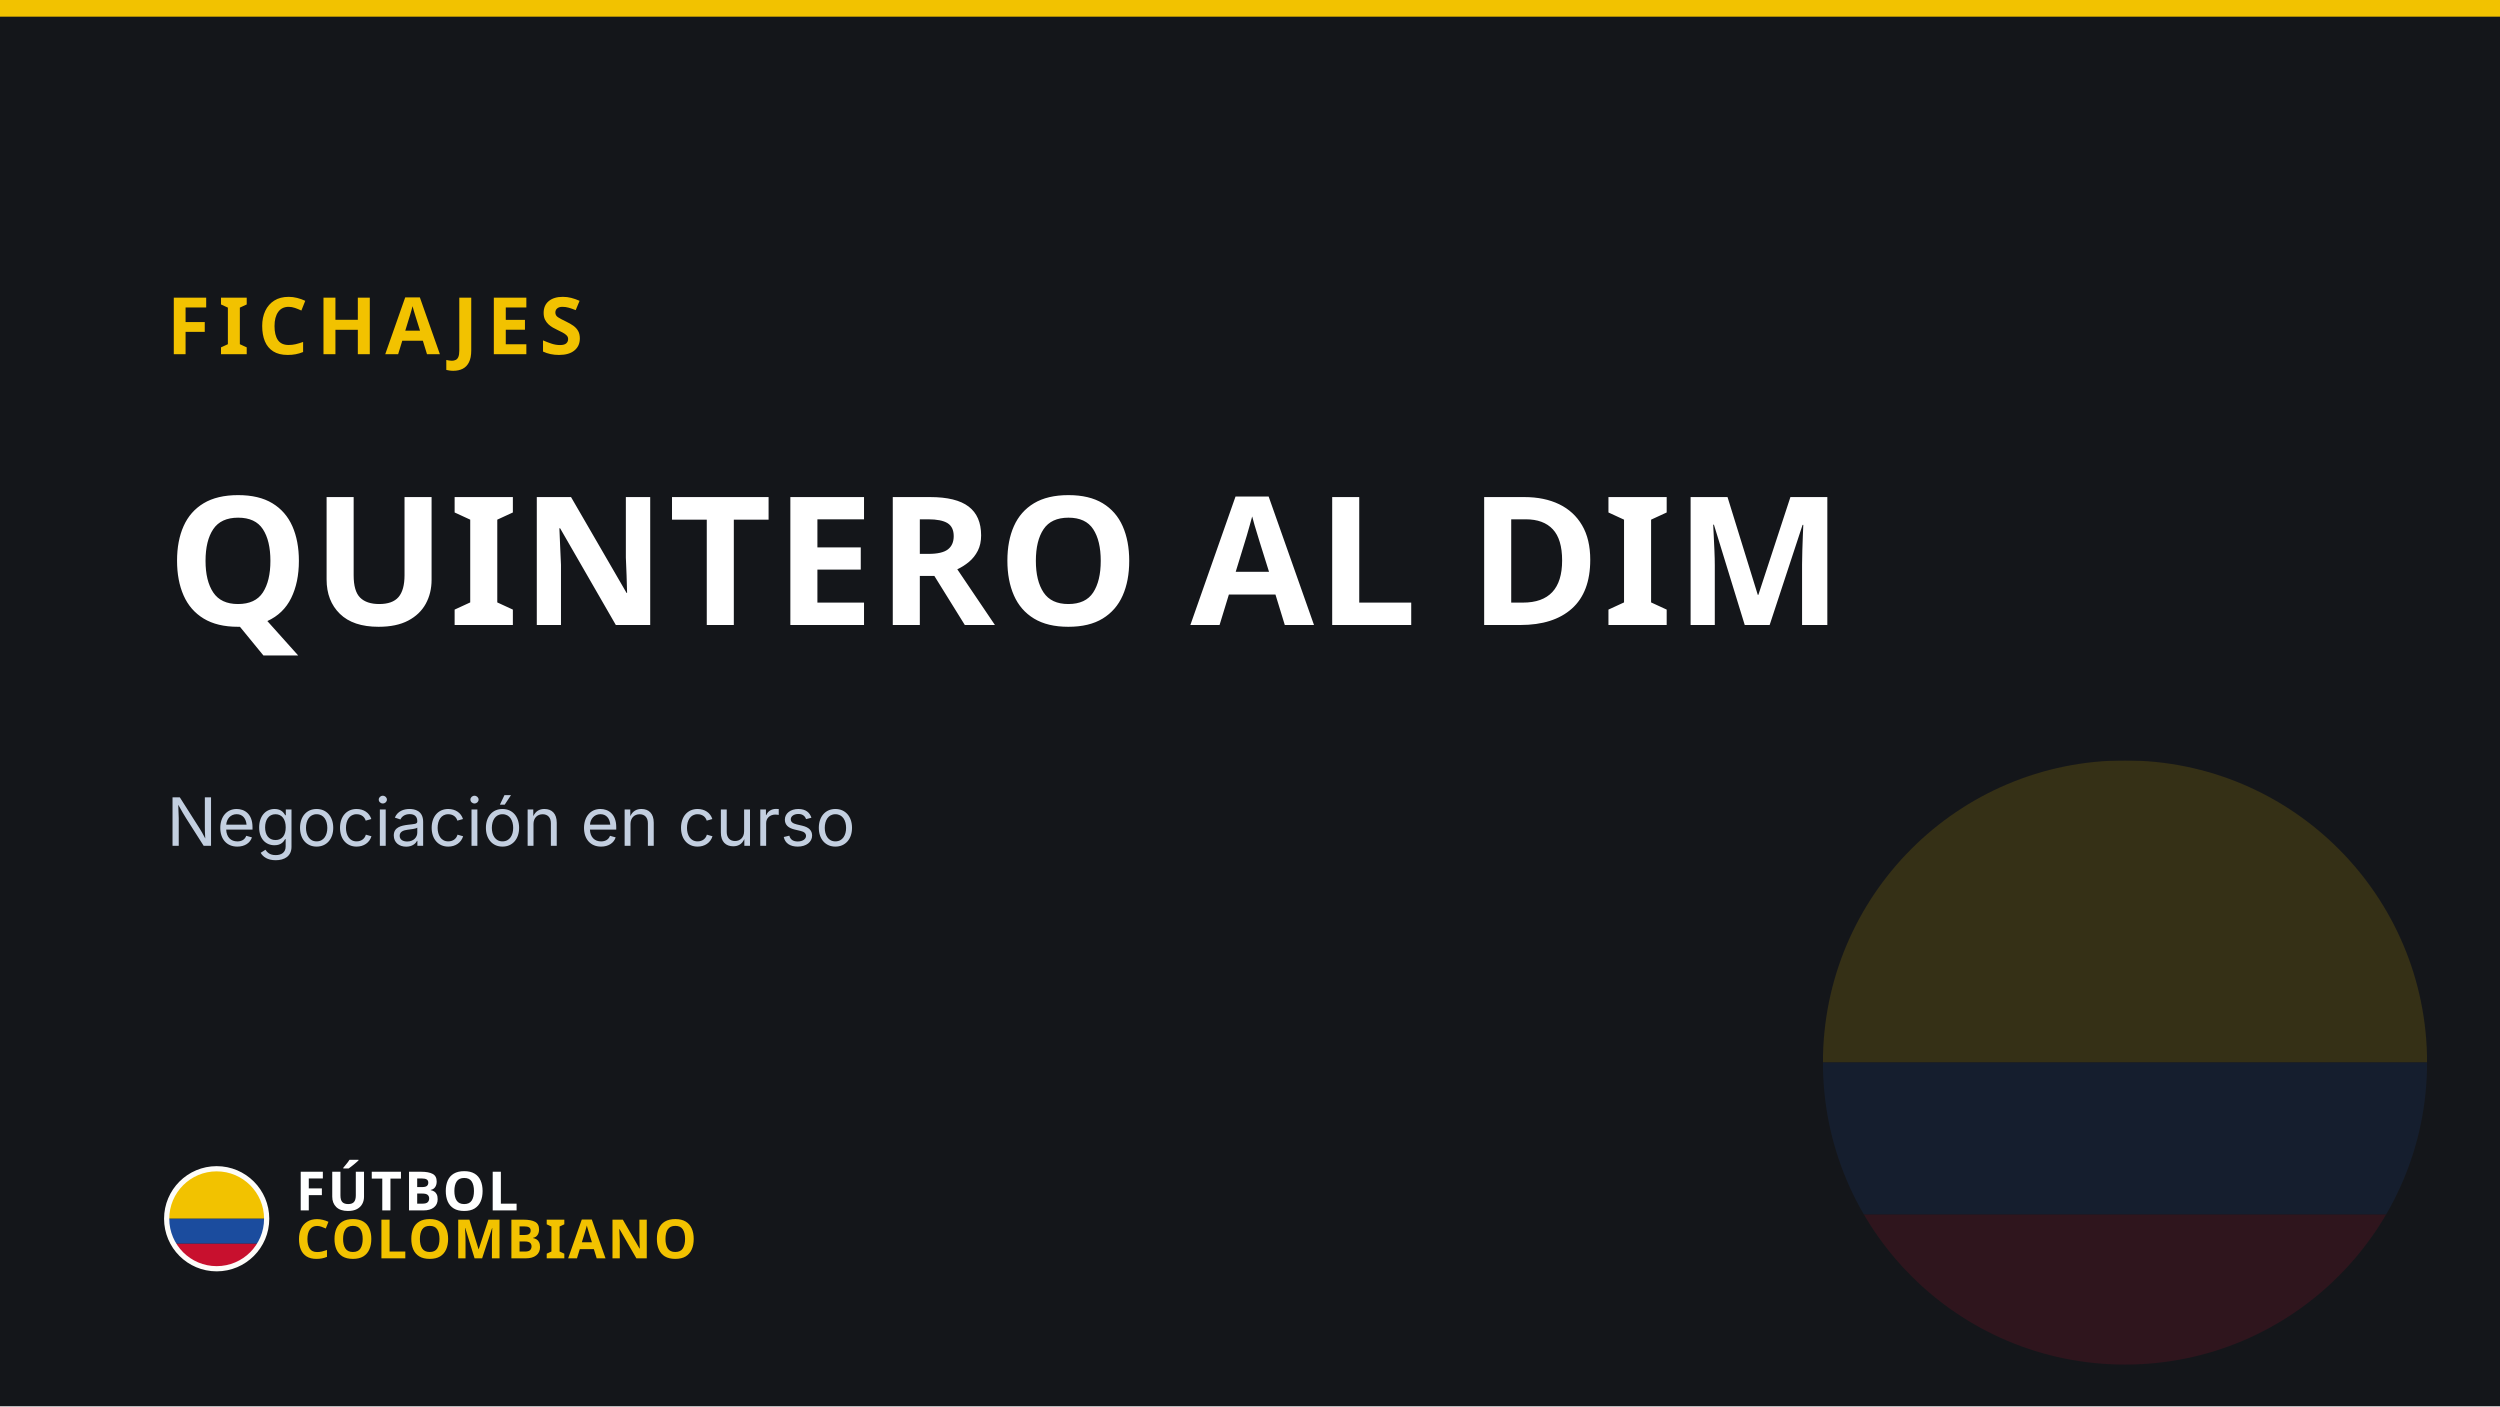
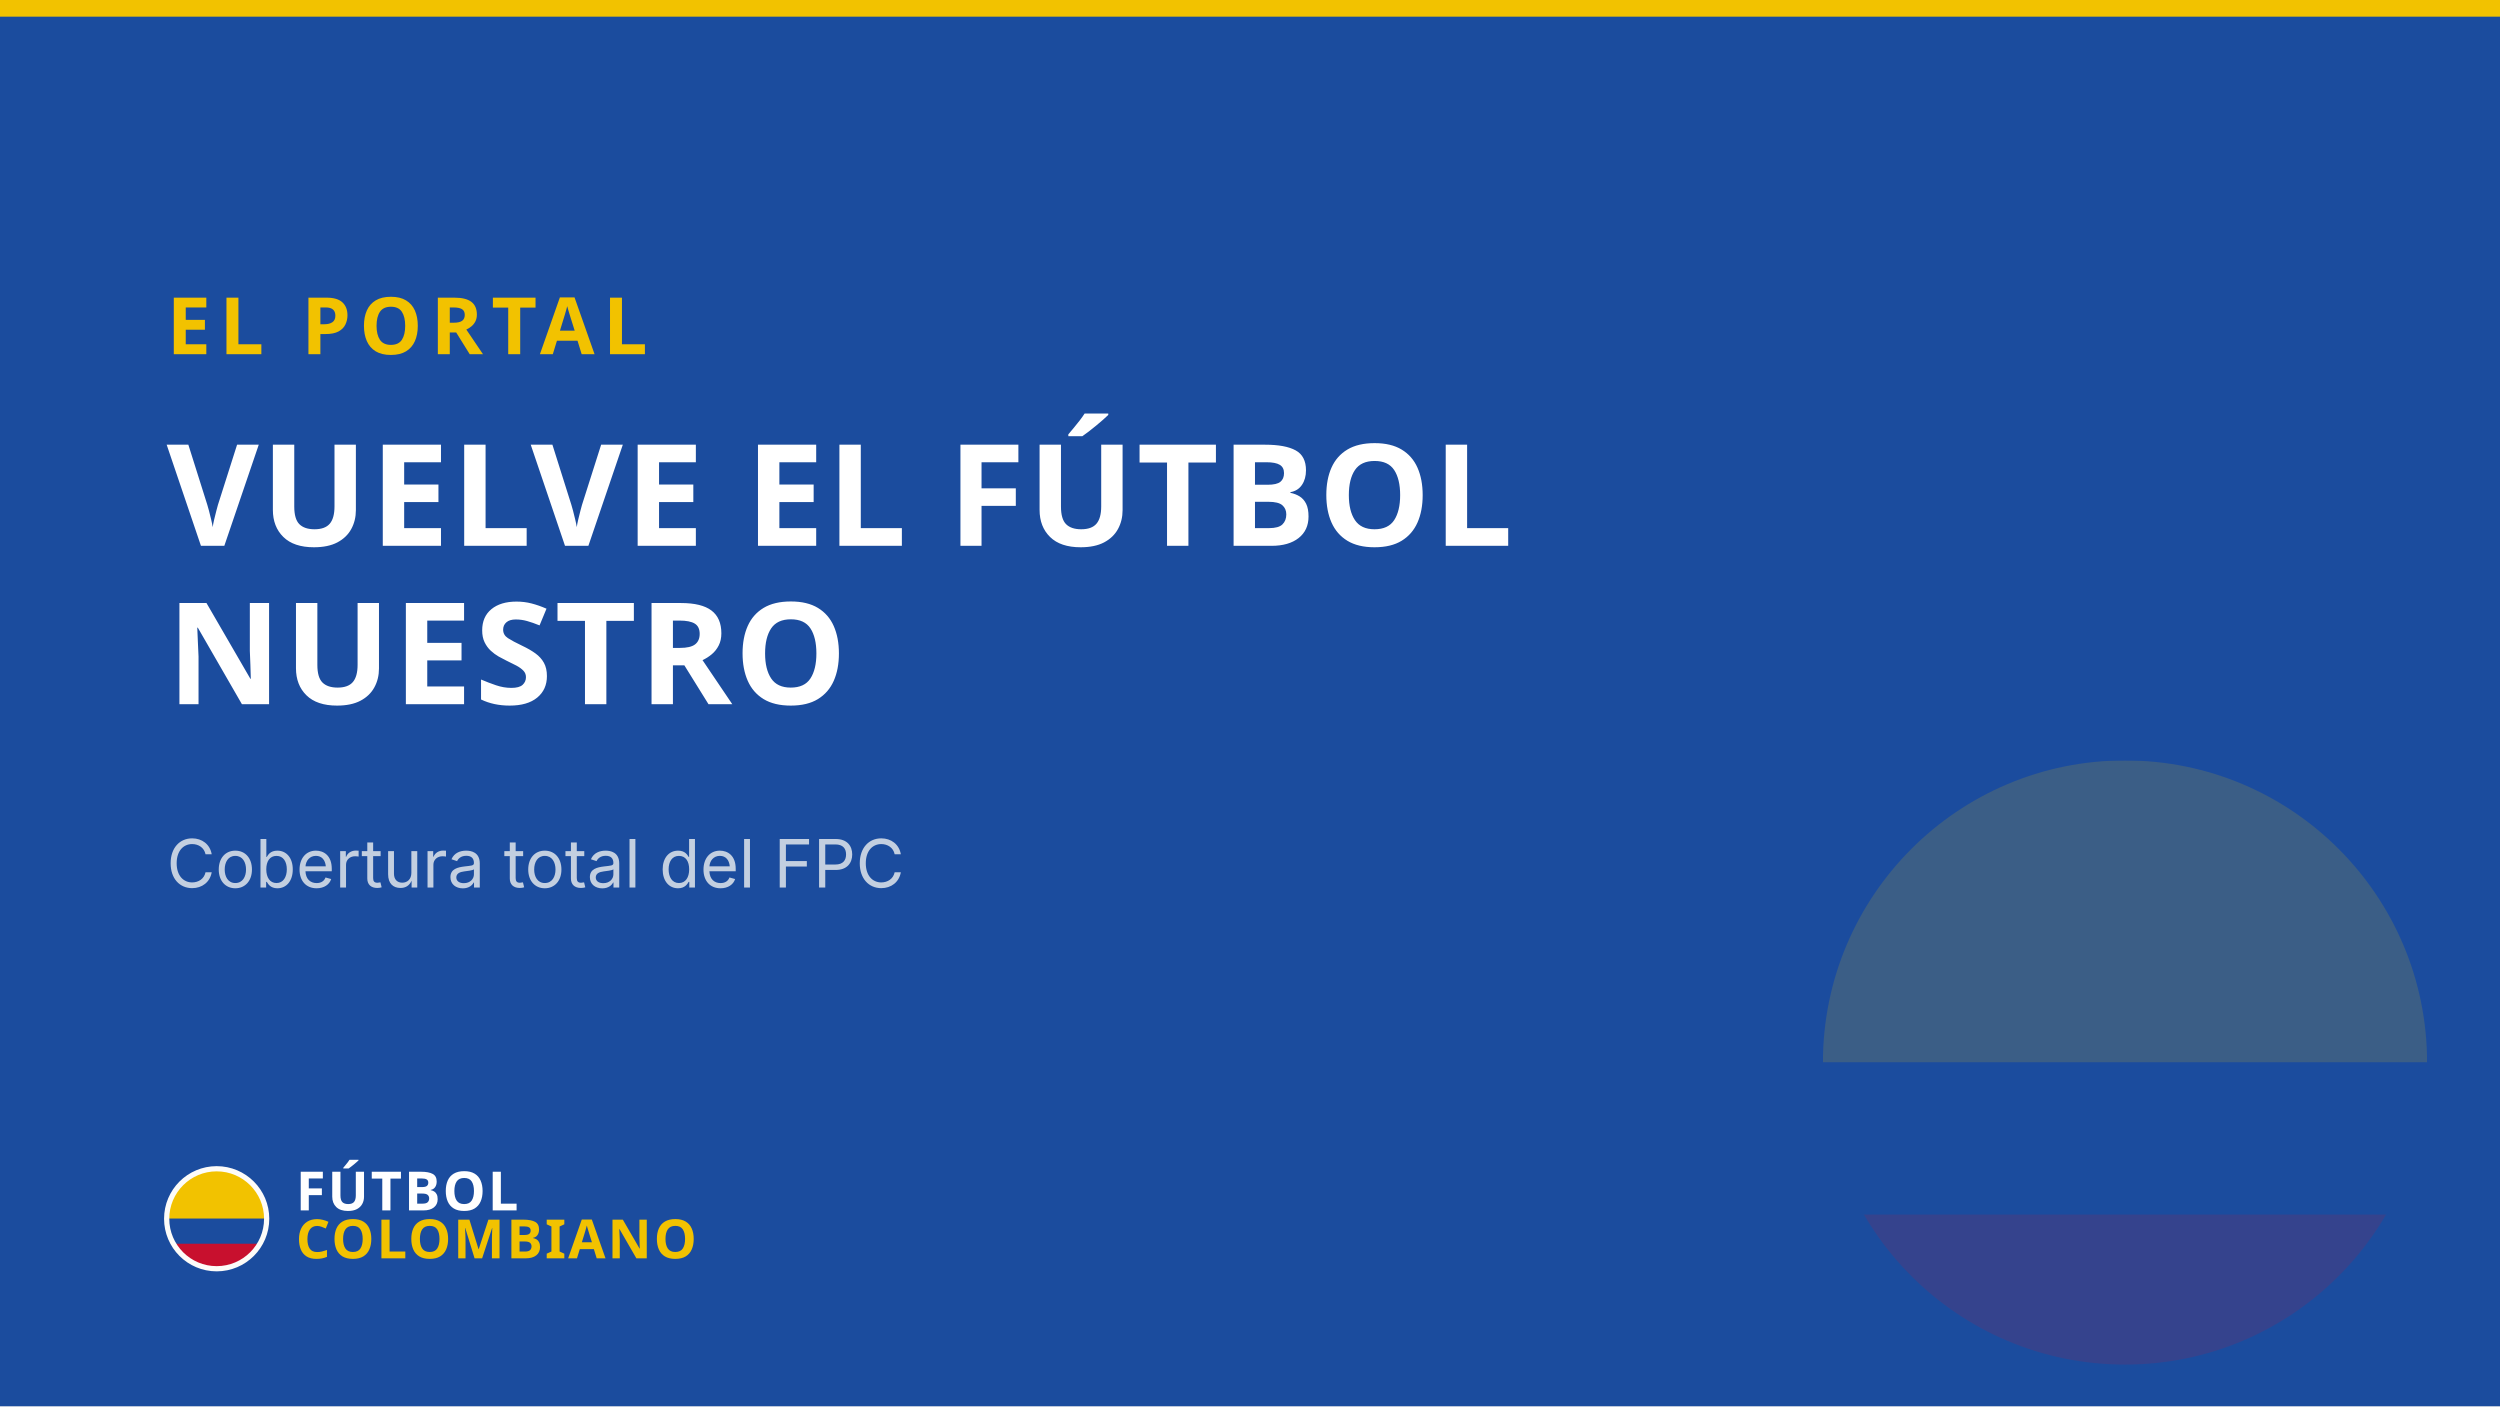
<svg xmlns="http://www.w3.org/2000/svg" viewBox="0 0 1200 675" width="1200" height="675">
-   <rect width="1200" height="675" fill="#14161A" />
+   <rect width="1200" height="675" fill="#1B4C9E" />
  <rect x="0" y="0" width="1200" height="8" fill="#F2C200" />
  <clipPath id="b">
    <circle cx="1020" cy="510" r="145" />
  </clipPath>
  <g clip-path="url(#b)" opacity="0.15">
    <rect x="875" y="365" width="290" height="145" fill="#F2C200" />
    <rect x="875" y="510" width="290" height="73" fill="#1B4C9E" />
    <rect x="875" y="583" width="290" height="73" fill="#C8102E" />
  </g>
-   <text x="80" y="170" font-family="Barlow Condensed, Oswald, sans-serif" font-size="38" font-weight="700" fill="#F2C200" letter-spacing="4">FICHAJES</text>
-   <text font-family="Barlow Condensed, Oswald, sans-serif" font-size="86" font-weight="700" fill="#FFFFFF" letter-spacing="1">
-     <tspan x="80" y="300">QUINTERO AL DIM</tspan>
+   <text x="80" y="170" font-family="Barlow Condensed, Oswald, sans-serif" font-size="38" font-weight="700" fill="#F2C200" letter-spacing="4">EL PORTAL</text>
+   <text font-family="Barlow Condensed, Oswald, sans-serif" font-size="68" font-weight="700" fill="#FFFFFF" letter-spacing="1">
+     <tspan x="80" y="262">VUELVE EL FÚTBOL</tspan>
+     <tspan x="80" y="338">NUESTRO</tspan>
  </text>
-   <text x="80" y="406" font-family="Inter, system-ui, sans-serif" font-size="32" fill="#C3CFE0">Negociación en curso</text>
+   <text x="80" y="426" font-family="Inter, system-ui, sans-serif" font-size="32" fill="#C3CFE0">Cobertura total del FPC</text>
  <g transform="translate(80,585)">
    <clipPath id="l">
      <circle cx="24" cy="0" r="24" />
    </clipPath>
    <g clip-path="url(#l)">
      <rect x="0" y="-24" width="48" height="24" fill="#F2C200" />
      <rect x="0" y="0" width="48" height="12" fill="#1B4C9E" />
      <rect x="0" y="12" width="48" height="12" fill="#C8102E" />
    </g>
    <circle cx="24" cy="0" r="24" fill="none" stroke="#FDFCF9" stroke-width="2.5" />
    <text x="62" y="-4" font-family="Barlow Condensed, Oswald, sans-serif" font-size="26" font-weight="700" fill="#FFFFFF" letter-spacing="1">FÚTBOL</text>
    <text x="62" y="19" font-family="Barlow Condensed, Oswald, sans-serif" font-size="26" font-weight="700" fill="#F2C200" letter-spacing="1">COLOMBIANO</text>
  </g>
</svg>
